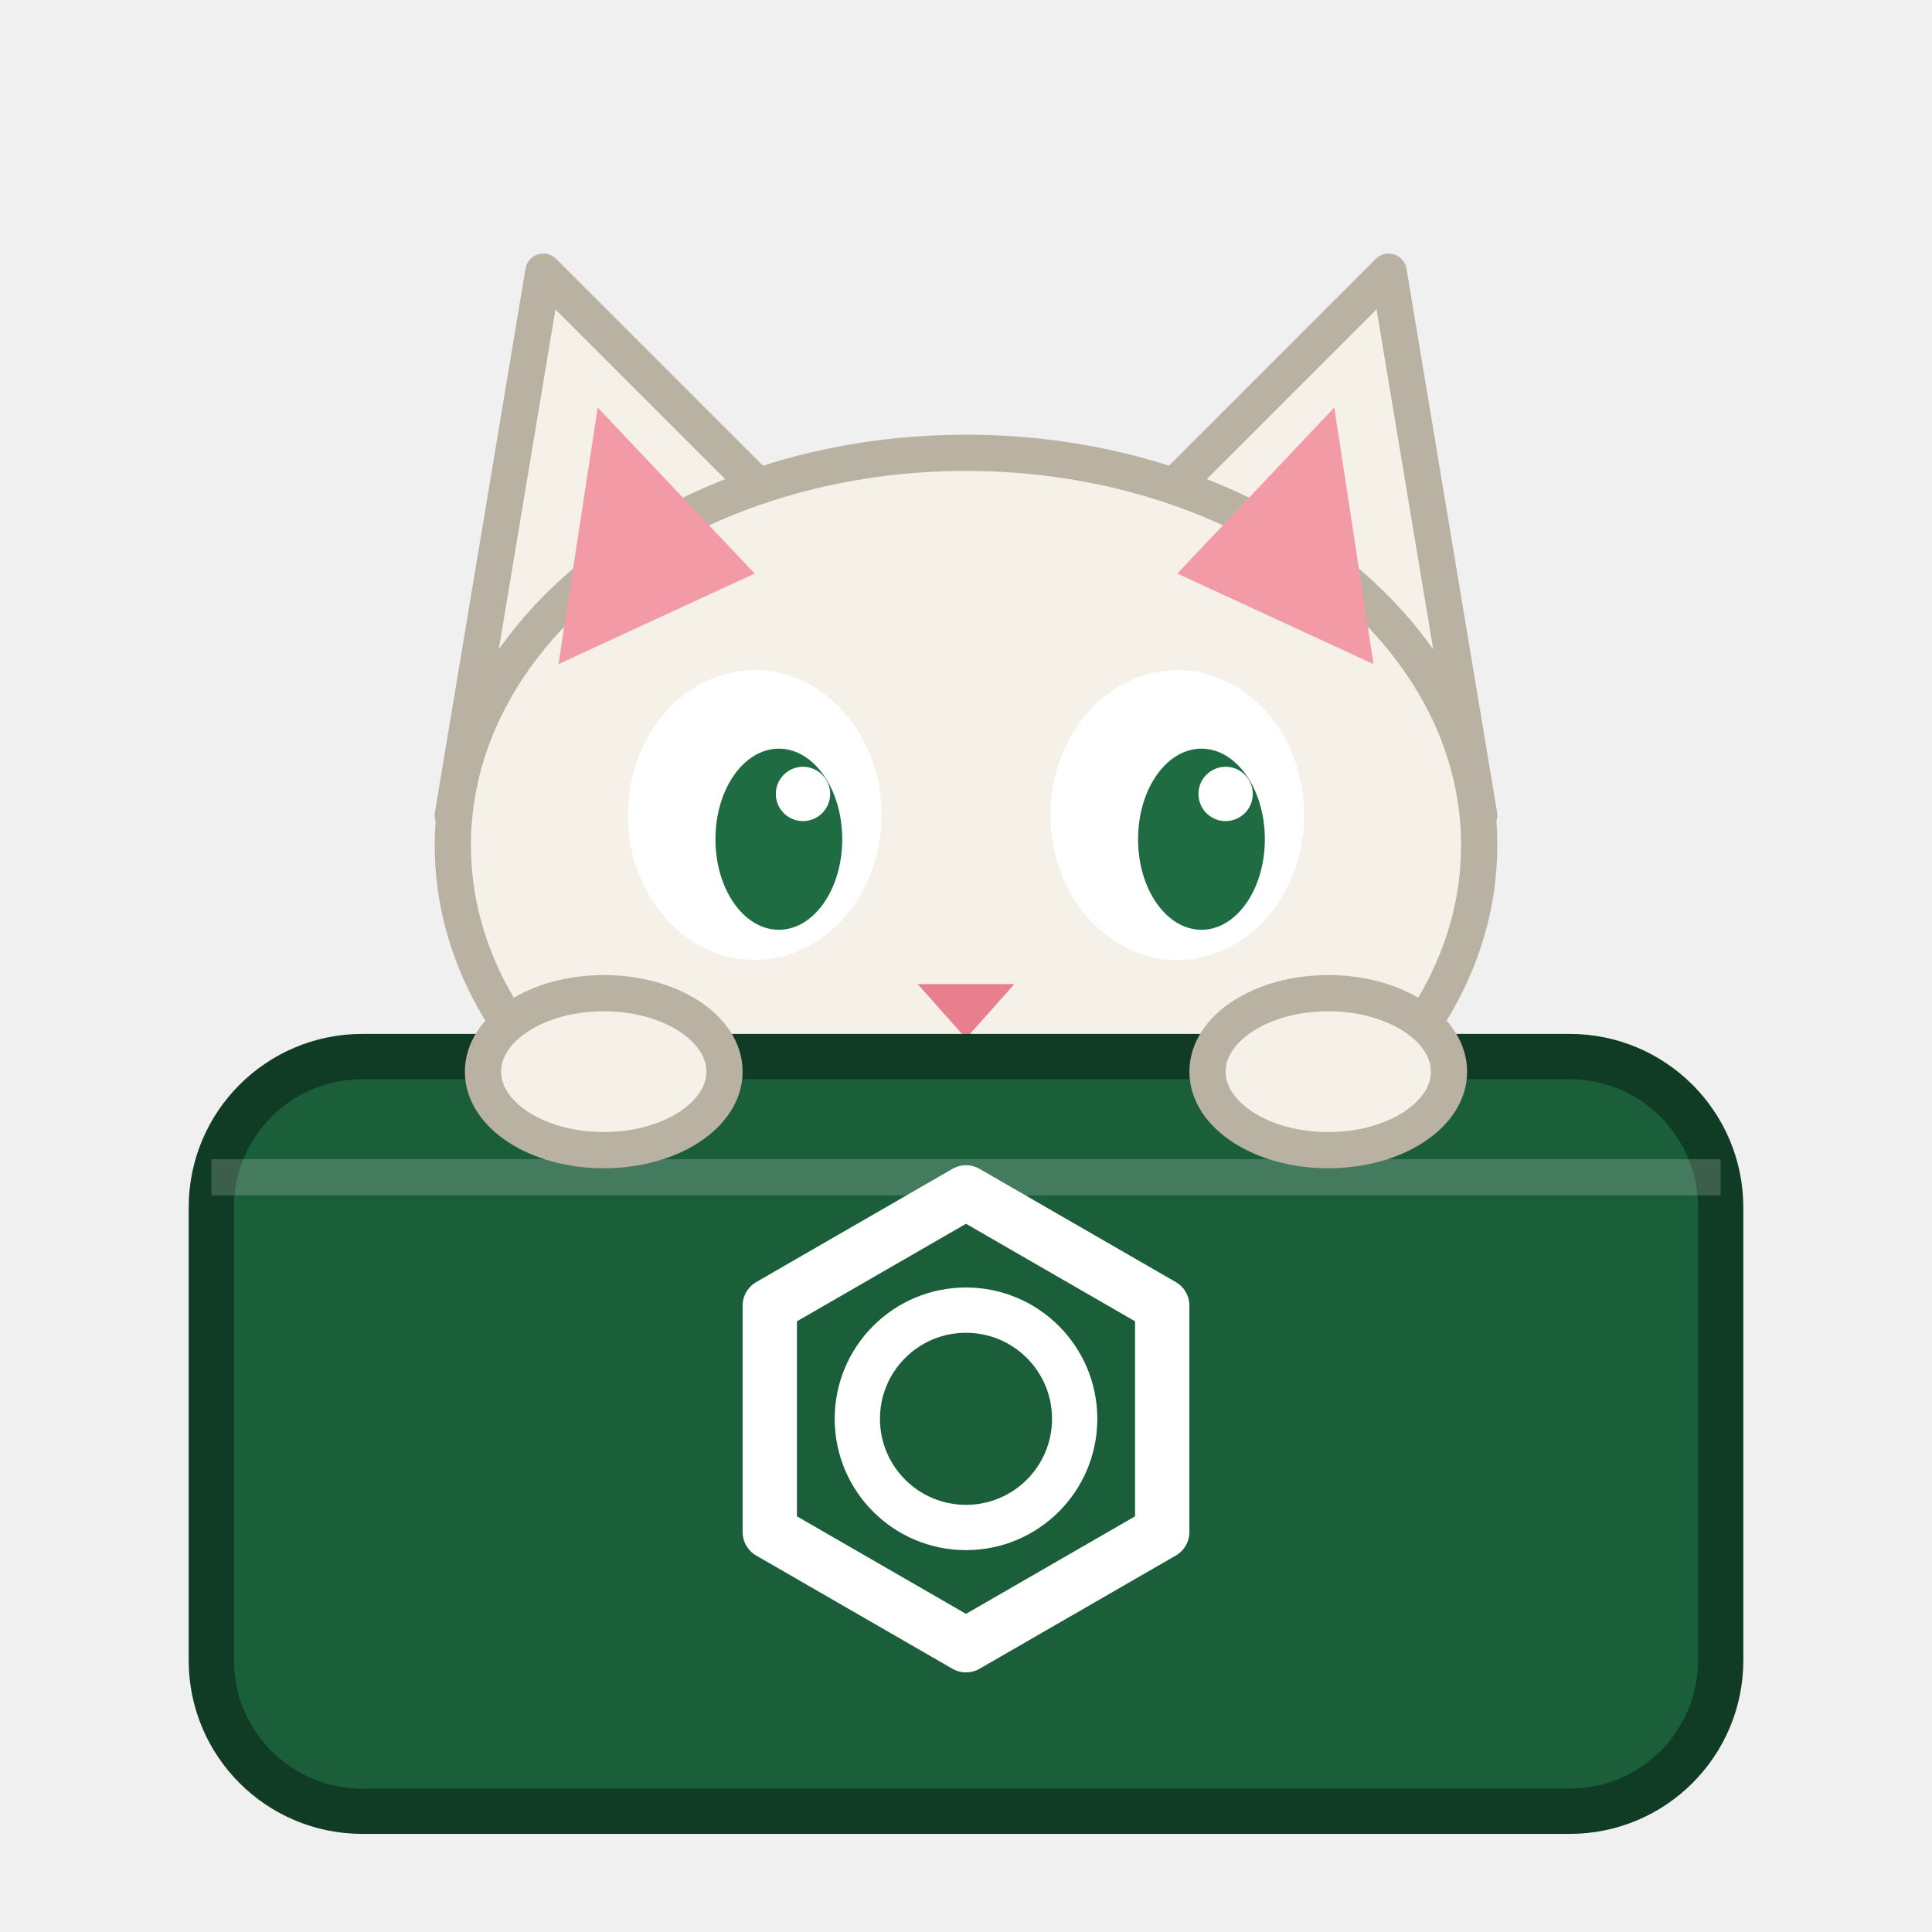
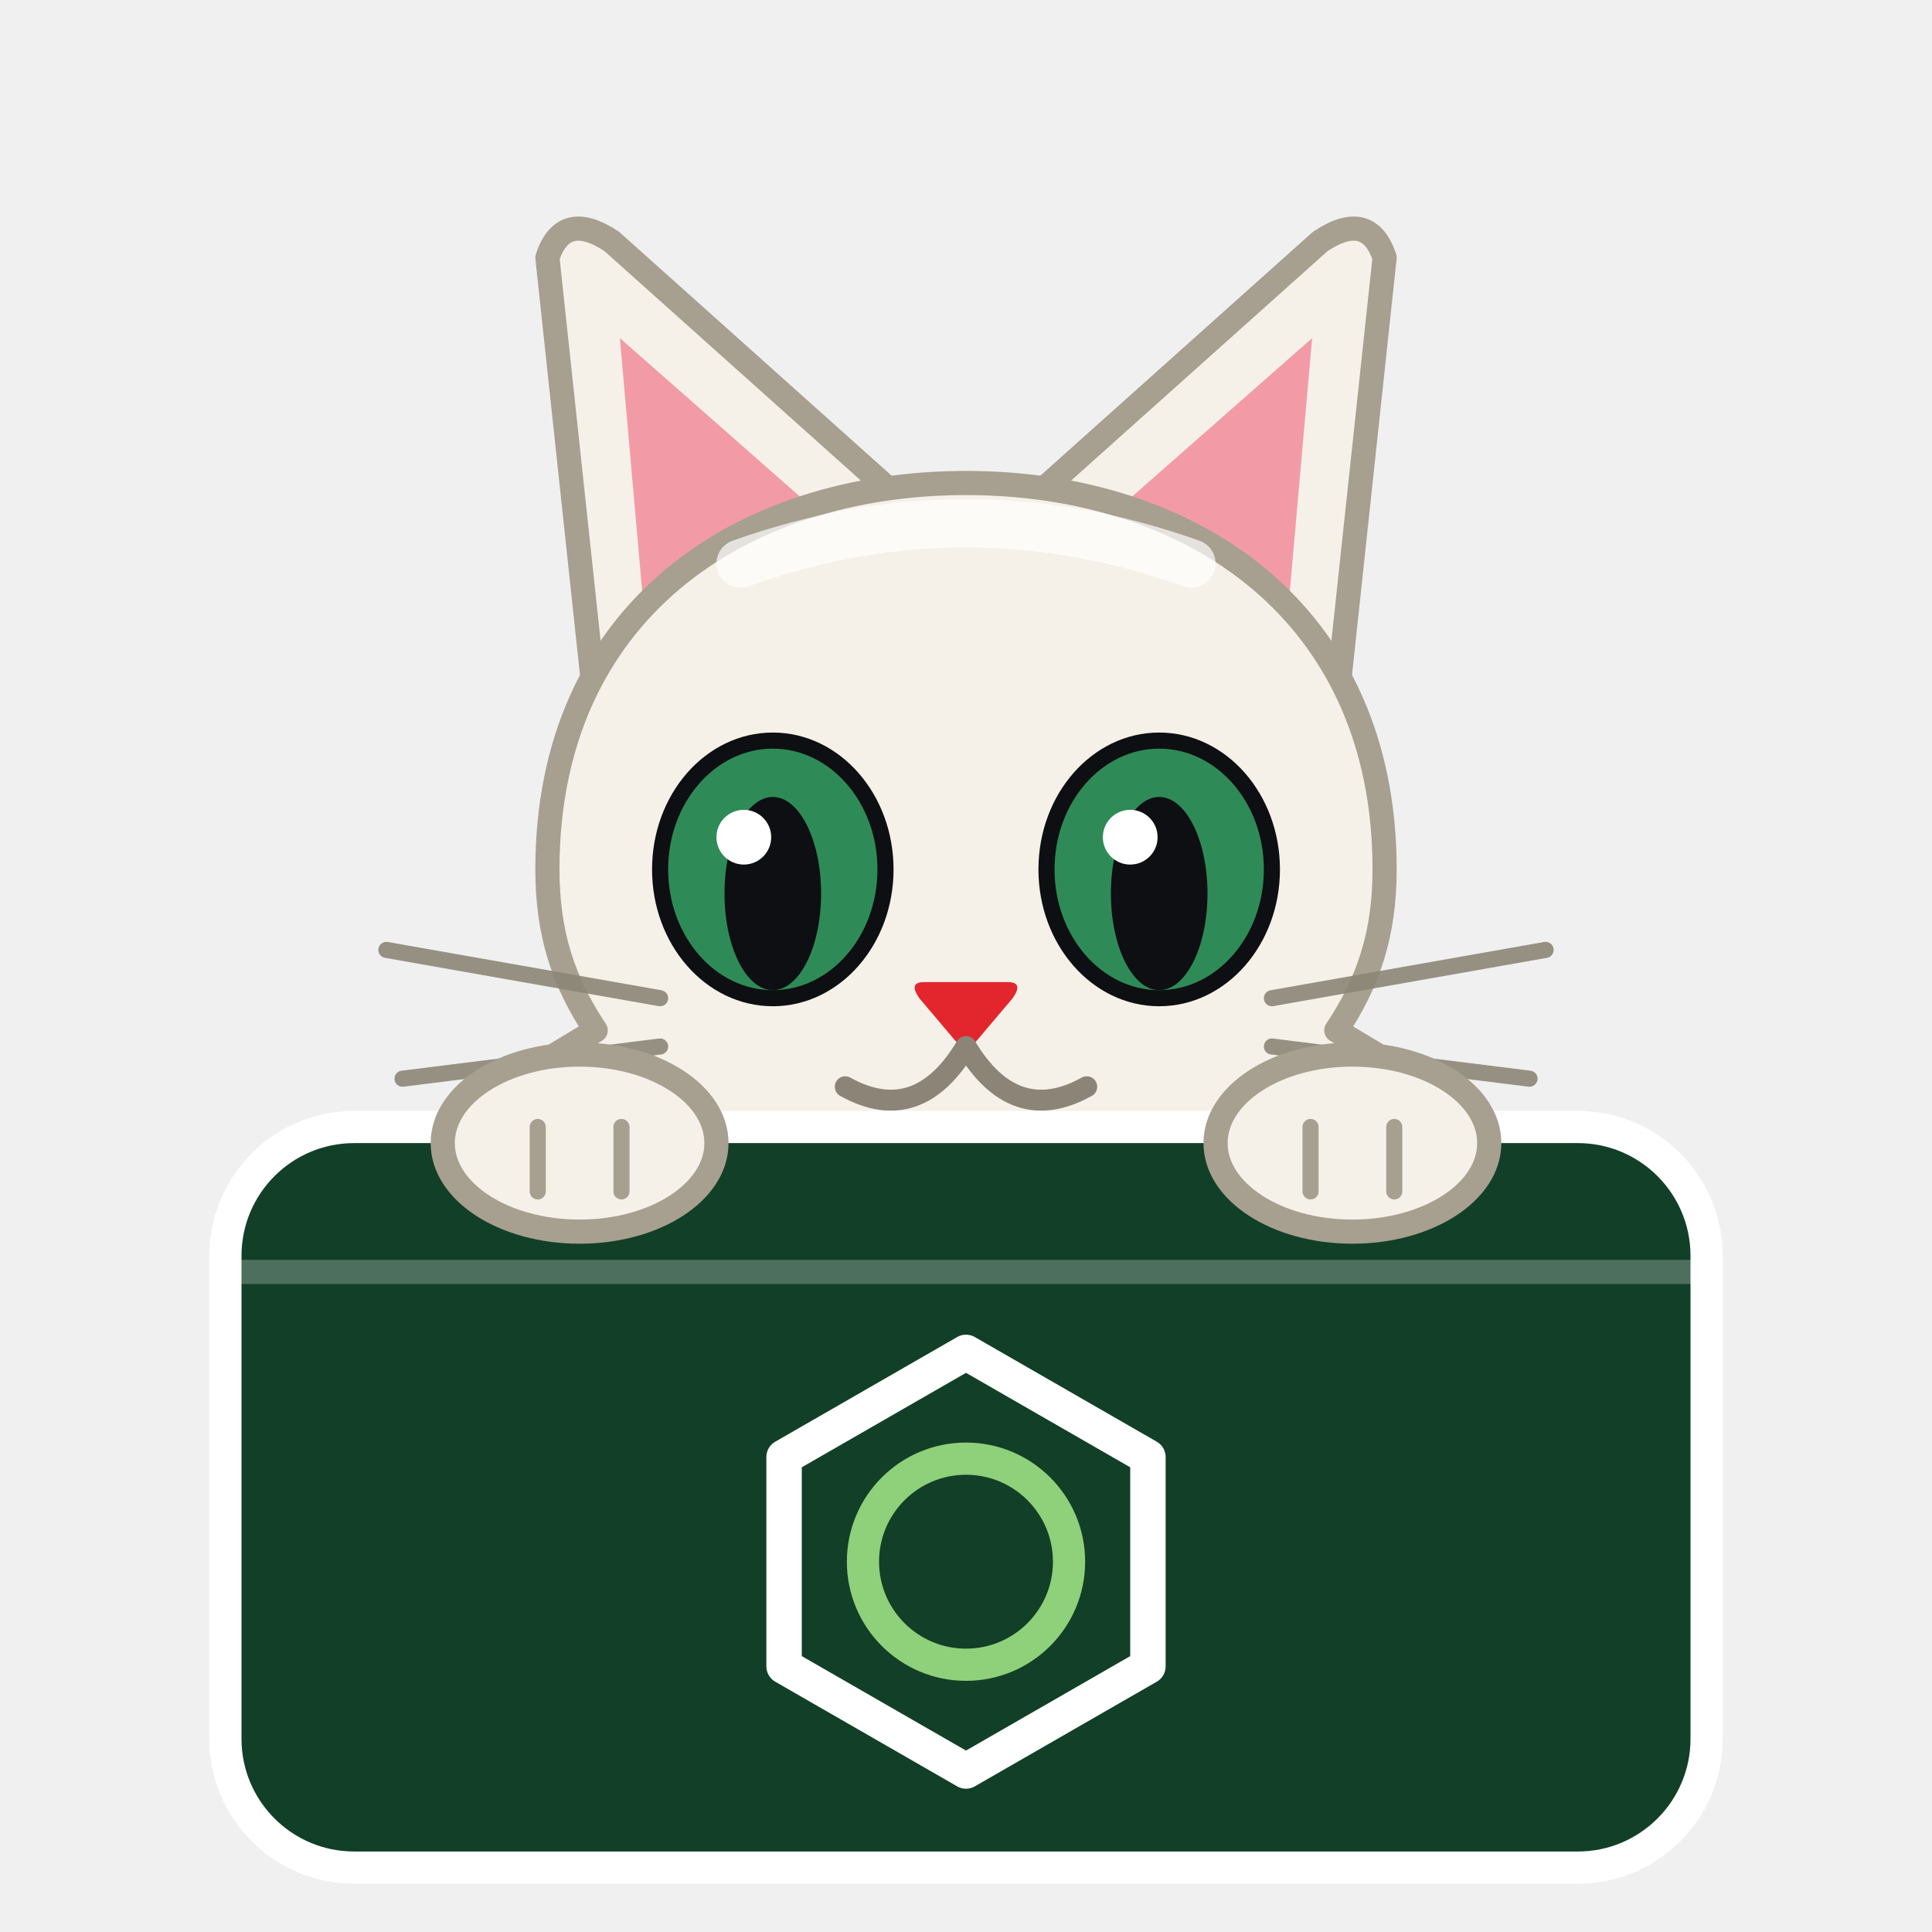
- <svg xmlns="http://www.w3.org/2000/svg" viewBox="0 0 64 64" width="64" height="64" role="img" aria-label="Kekulé, o gato da Super Organic Box">
-   <defs>
-     <linearGradient id="metal" x1="0" y1="0" x2="1" y2="1">
-       <stop offset="0" stop-color="#43464D" />
-       <stop offset="0.5" stop-color="#16171A" />
-       <stop offset="1" stop-color="#2E3035" />
-     </linearGradient>
-   </defs>
-   <g stroke="#B9B2A3" stroke-width="1.2" stroke-linejoin="round">
-     <polygon points="15,27 18,9 28,19" fill="#F5F1E8" />
-     <polygon points="49,27 46,9 36,19" fill="#F5F1E8" />
-     <ellipse cx="32" cy="28" rx="17" ry="13" fill="#F5F1E8" />
+ <svg xmlns="http://www.w3.org/2000/svg" viewBox="0 0 120 120" role="img" aria-label="Kekulé, o gato branco da Organic Box" width="120" height="120">
+   <g transform="translate(0 4)">
+     <g class="gato-cabeca">
+       <path d="M37 40 L34 12 Q35 9 38 11 L57 28 Z" fill="#F5F1E8" stroke="#A79F8F" stroke-width="1.5" stroke-linejoin="round" />
+       <path d="M83 40 L86 12 Q85 9 82 11 L63 28 Z" fill="#F5F1E8" stroke="#A79F8F" stroke-width="1.5" stroke-linejoin="round" />
+       <path d="M40 34 L38.5 17 L51 28 Z" fill="#F29BA7" />
+       <path d="M80 34 L81.5 17 L69 28 Z" fill="#F29BA7" />
+       <path d="M34 50 C34 34 46 26 60 26 C74 26 86 34 86 50 C86 54 85 57 83 60 L88 63 L81 64 C76 70 68 72 60 72 C52 72 44 70 39 64 L32 63 L37 60 C35 57 34 54 34 50 Z" fill="#F5F1E8" stroke="#A79F8F" stroke-width="1.5" stroke-linejoin="round" />
+       <path d="M46 31 Q60 26 74 31" fill="none" stroke="#FFFFFF" stroke-width="3" stroke-linecap="round" opacity="0.7" />
+       <g class="gato-olhos">
+         <g>
+           <ellipse cx="48" cy="50" rx="7" ry="8" fill="#2E8B57" stroke="#0E0F12" stroke-width="1" />
+           <ellipse cx="48" cy="51.5" rx="3" ry="6" fill="#0E0F12" />
+           <circle cx="46.2" cy="48" r="1.7" fill="#FFFFFF" />
+         </g>
+         <g>
+           <ellipse cx="72" cy="50" rx="7" ry="8" fill="#2E8B57" stroke="#0E0F12" stroke-width="1" />
+           <ellipse cx="72" cy="51.5" rx="3" ry="6" fill="#0E0F12" />
+           <circle cx="70.2" cy="48" r="1.7" fill="#FFFFFF" />
+         </g>
+       </g>
+       <path d="M57.4 57 h5.2 q1 0 .3 1 l-2.2 2.6 q-.7 .8 -1.4 0 l-2.2 -2.6 q-.7 -1 .3 -1 z" fill="#E3262E" />
+       <path d="M60 61 Q57 66 52.5 63.5 M60 61 Q63 66 67.5 63.5" fill="none" stroke="#8C8577" stroke-width="1.3" stroke-linecap="round" />
+       <path d="M41 58 L24 55 M41 61 L25 63 M79 58 L96 55 M79 61 L95 63" stroke="#8C8577" stroke-width="1" stroke-linecap="round" opacity="0.9" />
+     </g>
  </g>
-   <polygon points="18.5,22 19.8,13.5 25,19" fill="#F29BA7" />
-   <polygon points="45.5,22 44.2,13.5 39,19" fill="#F29BA7" />
-   <ellipse cx="25" cy="27" rx="4.2" ry="4.8" fill="#FFFFFF" />
-   <ellipse cx="39" cy="27" rx="4.2" ry="4.8" fill="#FFFFFF" />
-   <ellipse cx="25.8" cy="27.8" rx="2.1" ry="3" fill="#1F6B42" />
-   <ellipse cx="39.8" cy="27.8" rx="2.1" ry="3" fill="#1F6B42" />
-   <circle cx="26.6" cy="26.3" r="0.9" fill="#FFFFFF" />
-   <circle cx="40.6" cy="26.3" r="0.9" fill="#FFFFFF" />
-   <path d="M30.4 32.6 h3.2 l-1.6 1.8 z" fill="#E77F8F" />
-   <path d="M22 38.5 Q32 41.5 42 38.5" fill="none" stroke="#8FD07A" stroke-width="2.4" stroke-linecap="round" />
-   <rect x="7" y="35" width="50" height="25" rx="5" fill="#1B5E3A" stroke="#103C25" stroke-width="1.5" />
-   <path d="M7 39 H57" stroke="#FFFFFF" stroke-opacity="0.18" stroke-width="1.2" />
-   <polygon points="32,39.5 38.5,43.25 38.5,50.75 32,54.5 25.5,50.75 25.5,43.25" fill="none" stroke="#FFFFFF" stroke-width="1.8" stroke-linejoin="round" />
-   <circle cx="32" cy="47" r="3.6" fill="none" stroke="#FFFFFF" stroke-width="1.5" />
-   <g fill="#F5F1E8" stroke="#B9B2A3" stroke-width="1.2">
-     <ellipse cx="20" cy="35.5" rx="4" ry="2.6" />
-     <ellipse cx="44" cy="35.5" rx="4" ry="2.6" />
+   <rect x="14" y="70" width="92" height="46" rx="8" fill="#123F27" stroke="#FFFFFF" stroke-width="2" />
+   <path d="M14 79 H106" stroke="#FFFFFF" stroke-opacity="0.25" stroke-width="1.5" />
+   <path d="M60 84 L71.3 90.5 V103.5 L60 110 L48.7 103.5 V90.5 Z" fill="none" stroke="#FFFFFF" stroke-width="2.2" stroke-linejoin="round" />
+   <circle cx="60" cy="97" r="6.4" fill="none" stroke="#8FD07A" stroke-width="2" />
+   <g>
+     <ellipse cx="36" cy="71" rx="8.5" ry="5.5" fill="#F5F1E8" stroke="#A79F8F" stroke-width="1.5" />
+     <path d="M33.4 70 v4 M38.6 70 v4" stroke="#A79F8F" stroke-width="1" stroke-linecap="round" />
+   </g>
+   <g>
+     <ellipse cx="84" cy="71" rx="8.5" ry="5.5" fill="#F5F1E8" stroke="#A79F8F" stroke-width="1.5" />
+     <path d="M81.4 70 v4 M86.6 70 v4" stroke="#A79F8F" stroke-width="1" stroke-linecap="round" />
  </g>
</svg>
